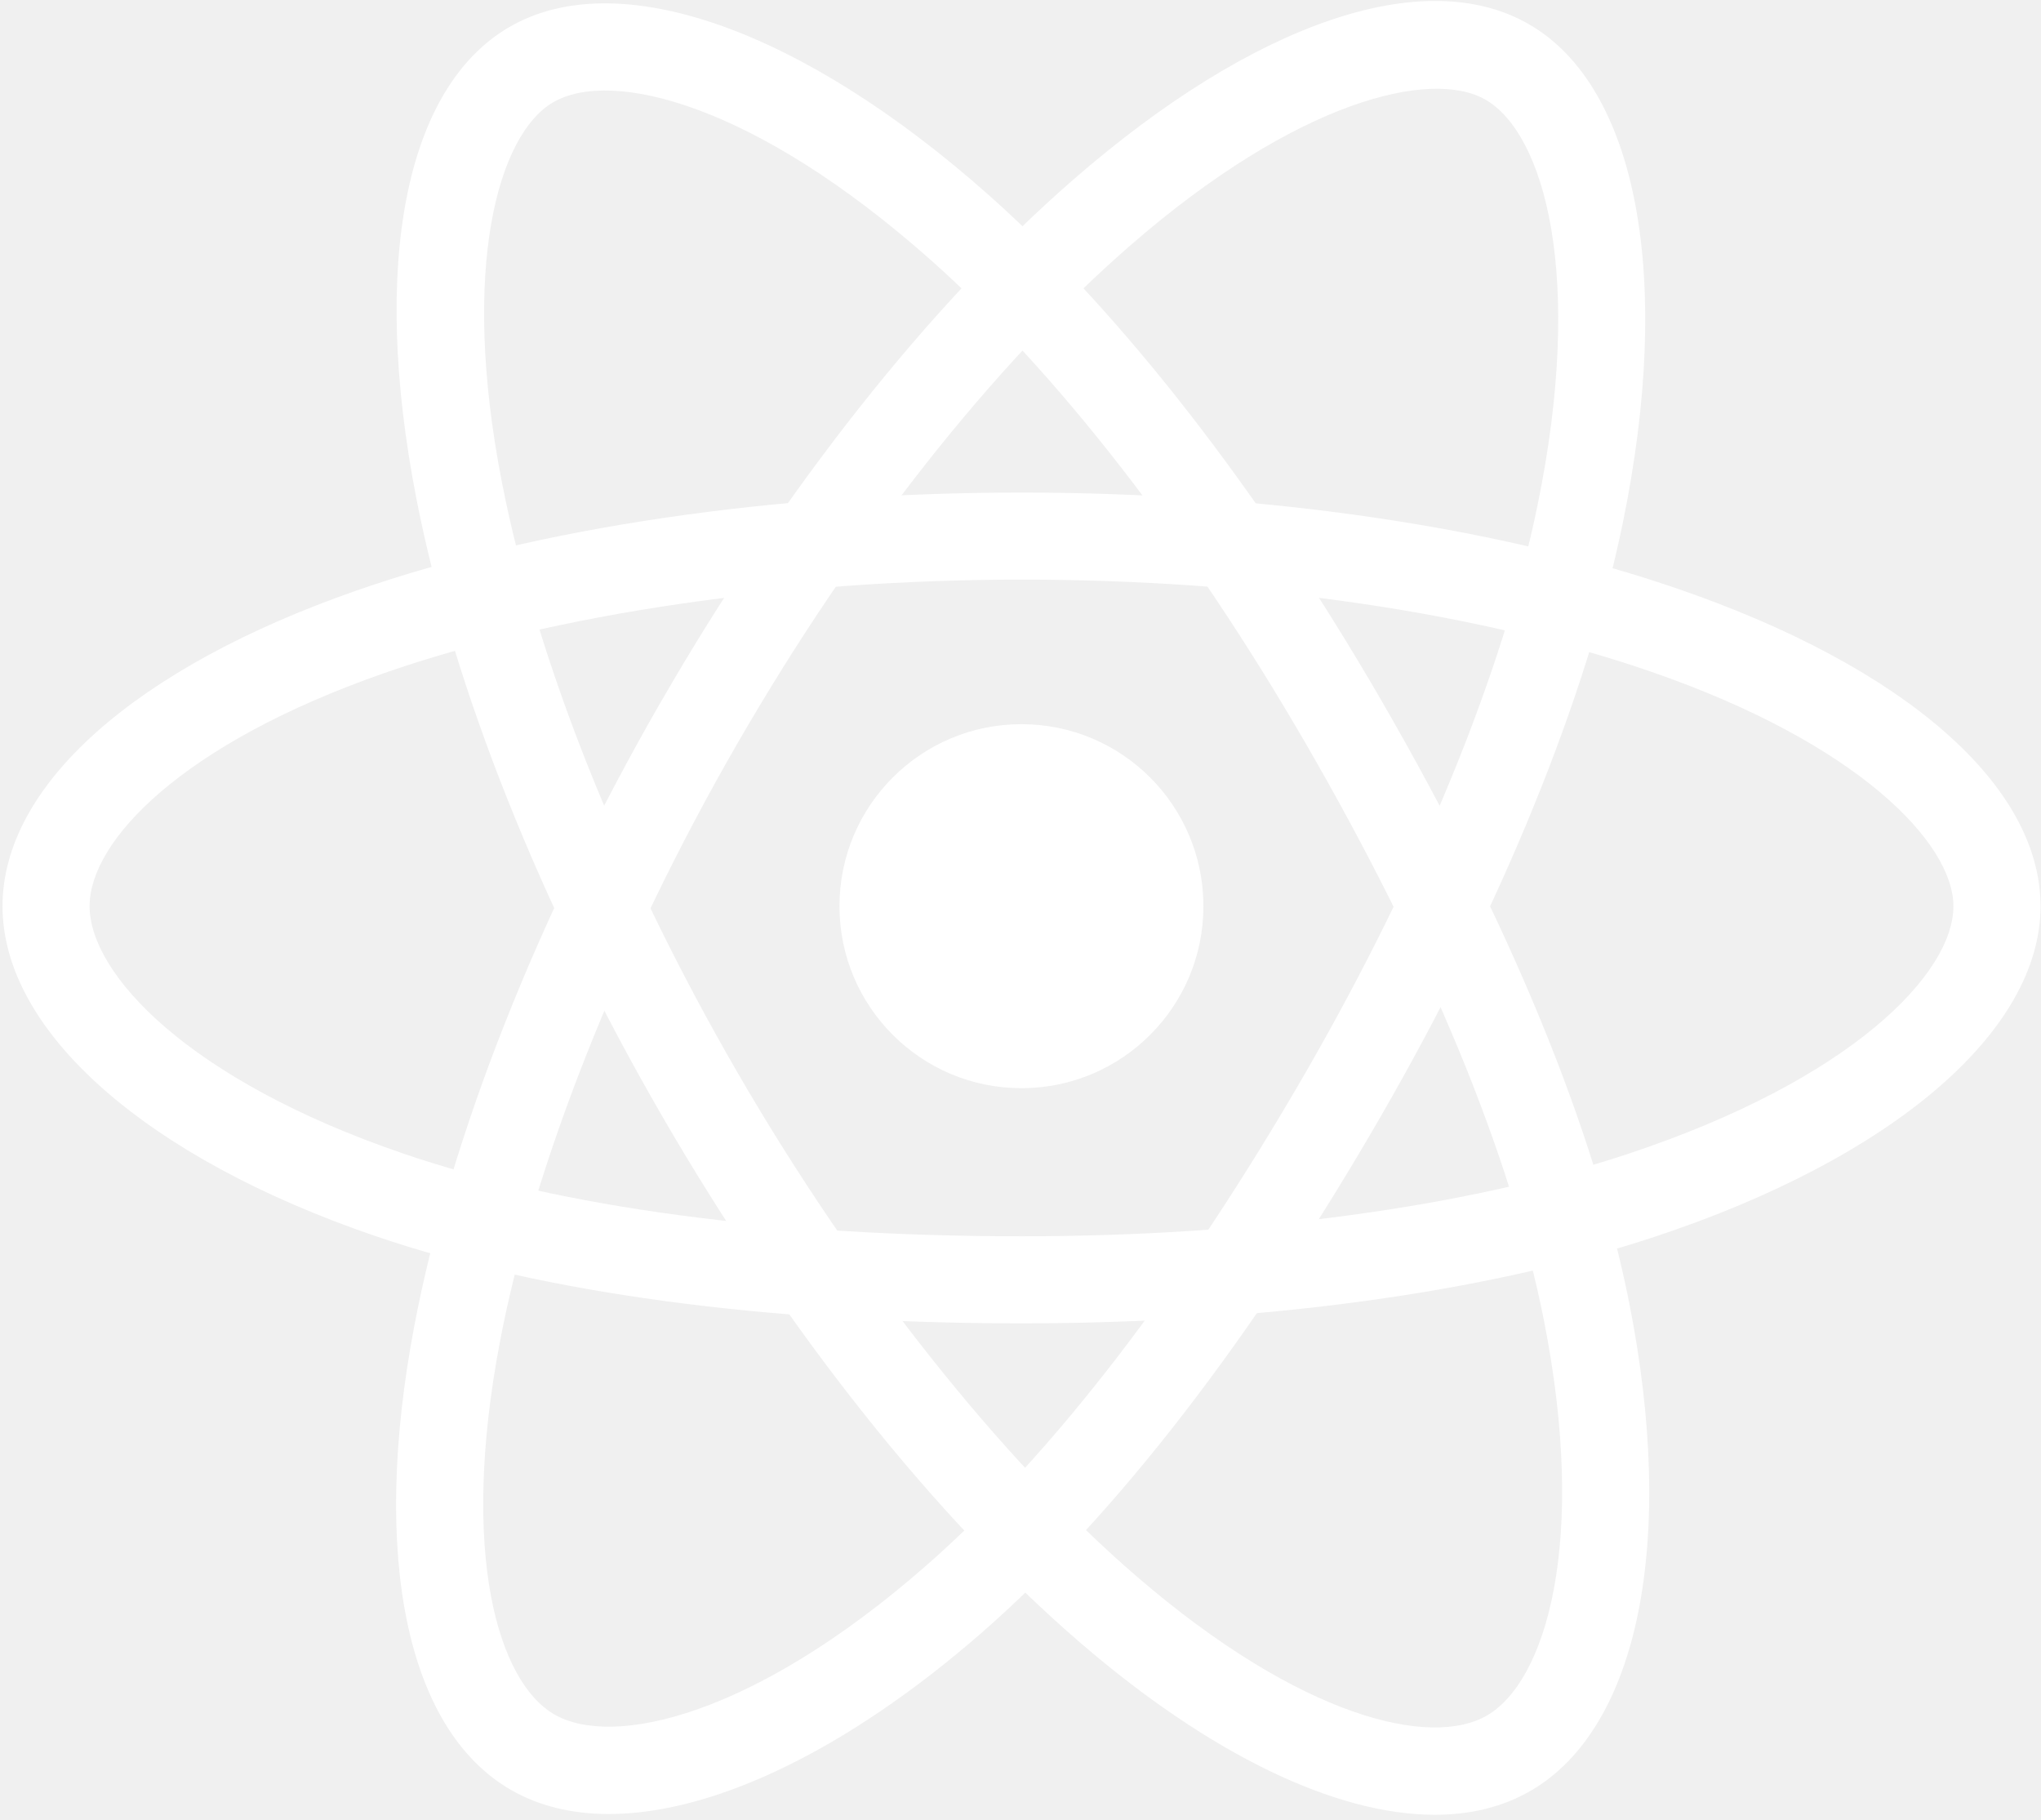
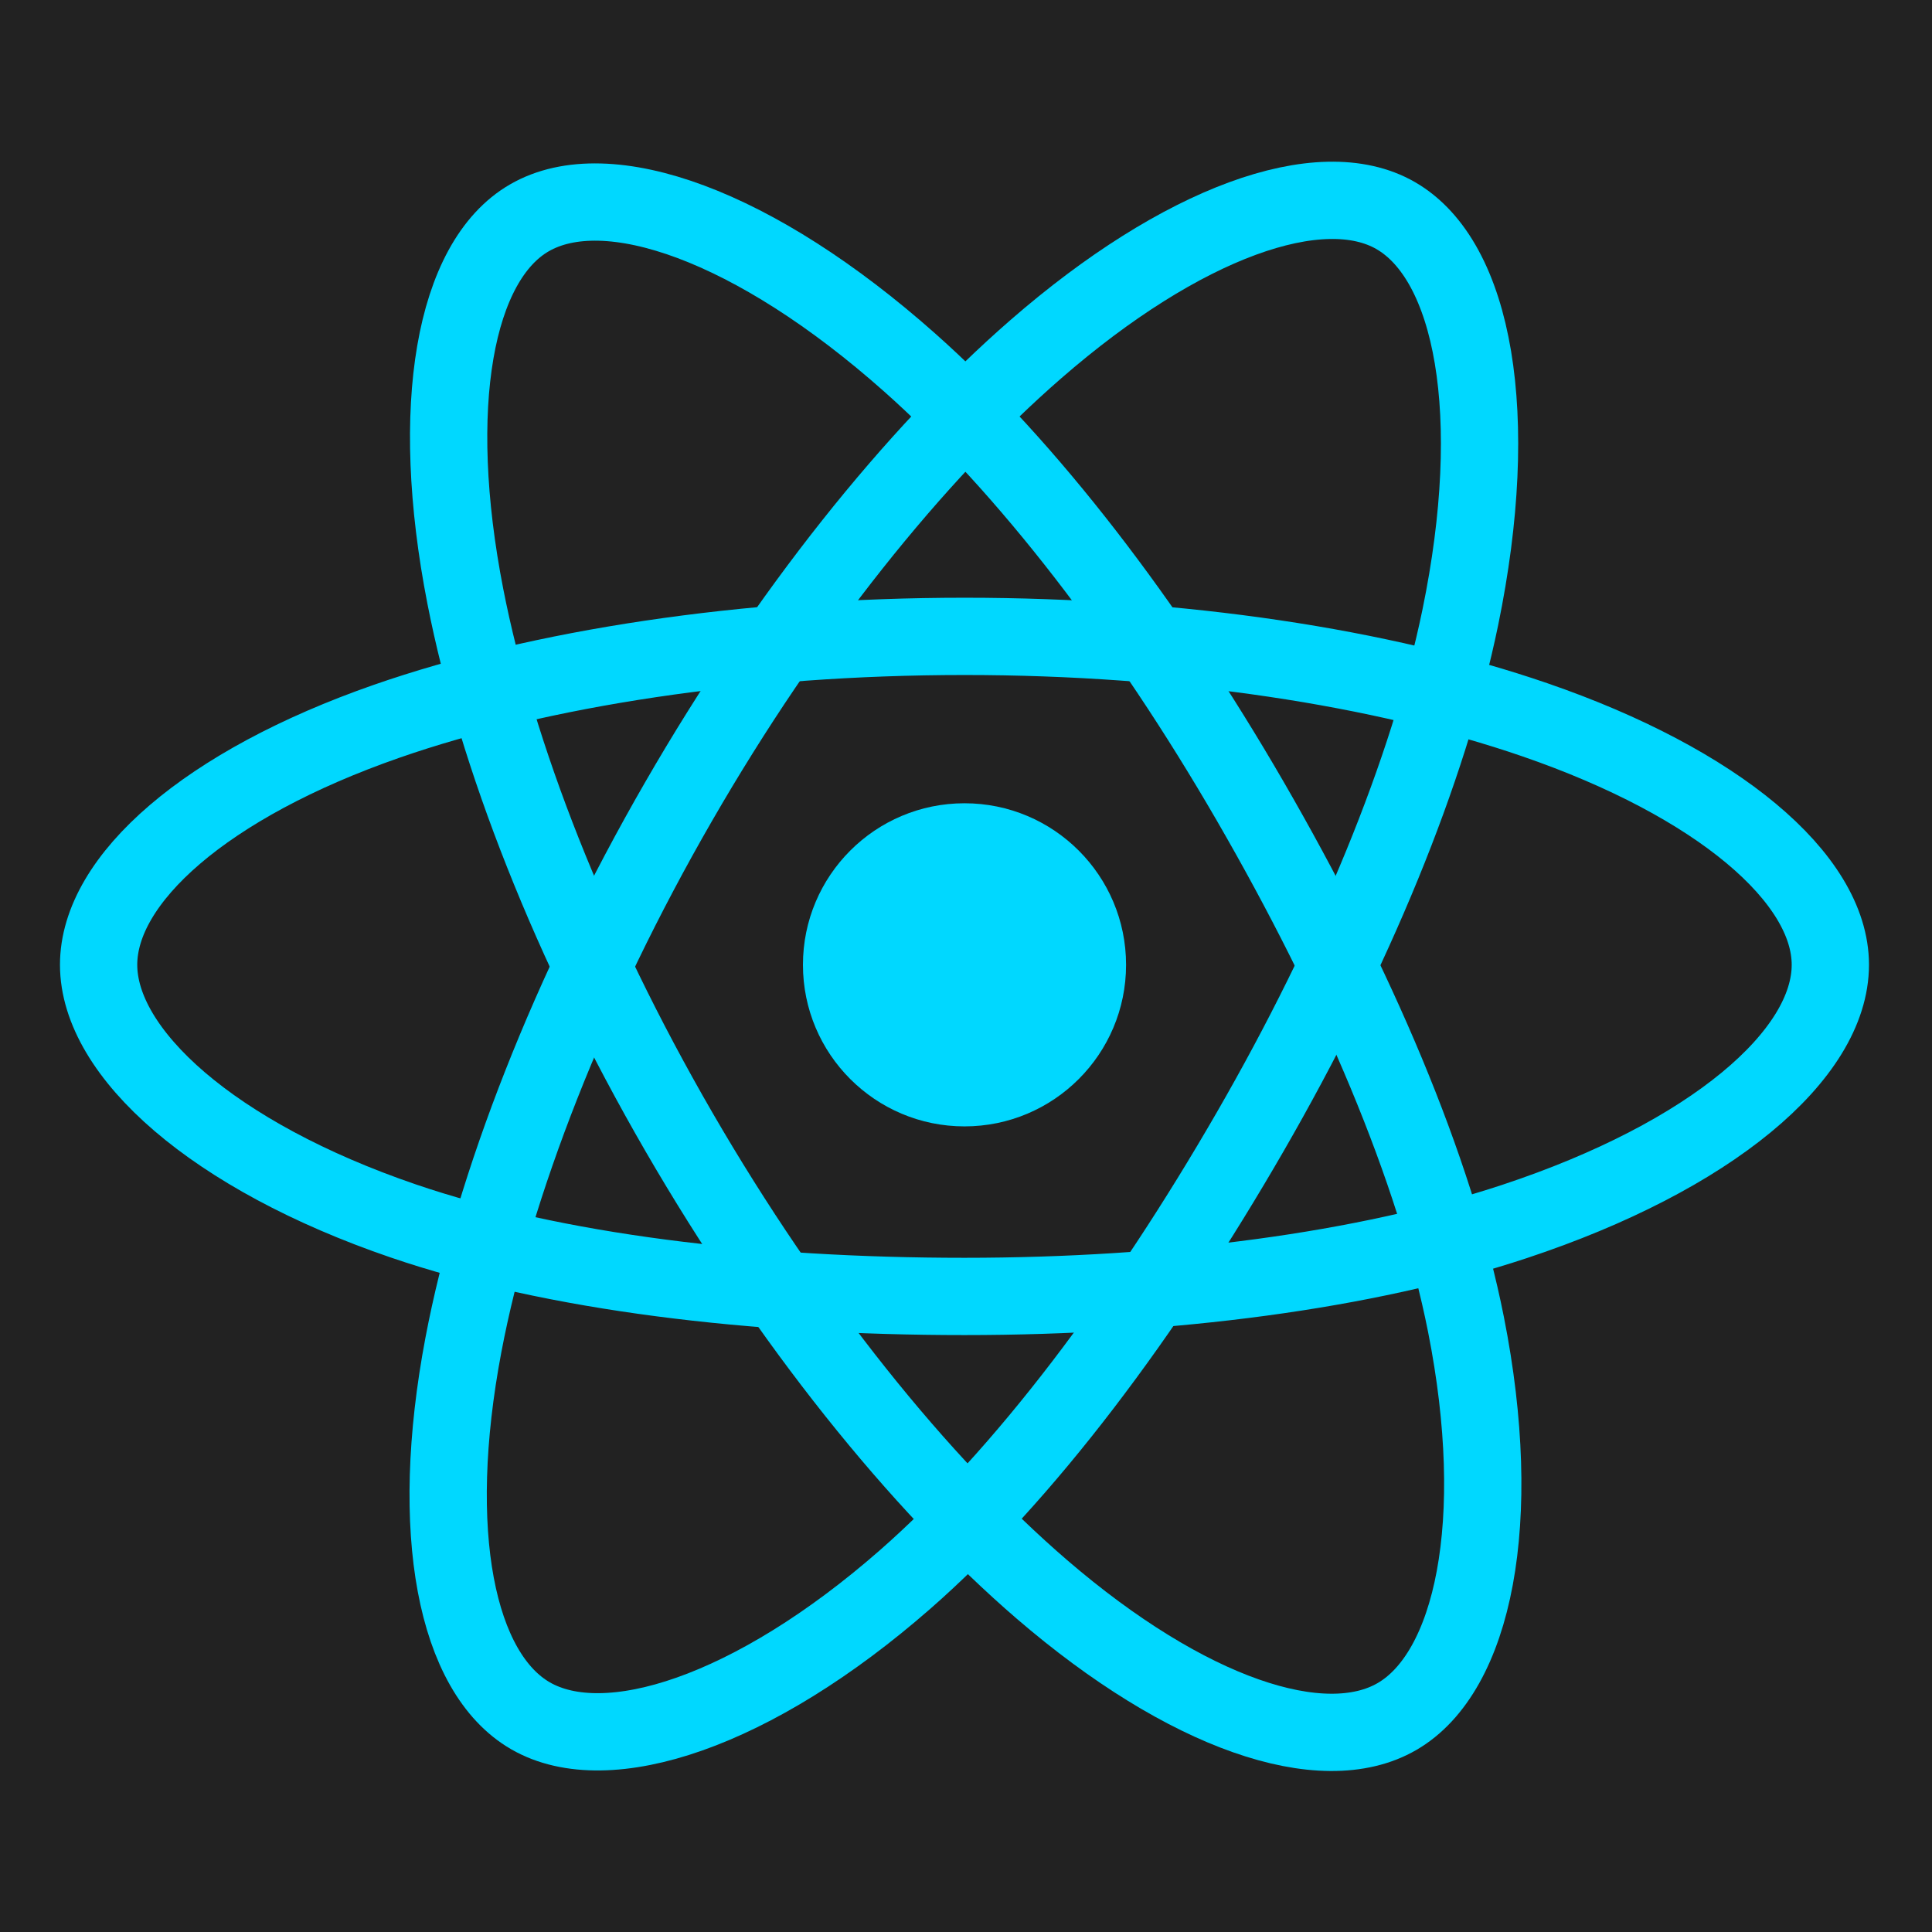
- <svg xmlns="http://www.w3.org/2000/svg" width="341" height="304" viewBox="0 0 341 304" fill="none">
-   <path d="M170.658 181.783C187.449 181.783 201.061 168.171 201.061 151.379C201.061 134.588 187.449 120.976 170.658 120.976C153.867 120.976 140.255 134.588 140.255 151.379C140.255 168.171 153.867 181.783 170.658 181.783Z" fill="white" />
-   <path d="M170.671 221.071C127.974 221.071 90.631 216.022 62.682 206.477C24.279 193.349 0.421 172.24 0.421 151.376C0.421 131.276 22.503 111.576 59.492 98.679C89.819 88.106 129.301 82.282 170.668 82.282H170.674C211.268 82.282 250.229 88 280.384 98.382C318.29 111.43 340.921 131.24 340.921 151.376C340.921 172.273 316.233 193.434 276.487 206.598C248.314 215.928 210.735 221.071 170.671 221.071ZM170.671 96.827C131.468 96.827 92.689 102.509 64.279 112.412C30.212 124.291 14.967 140.54 14.967 151.376C14.967 162.655 31.37 180.404 67.382 192.71C93.834 201.749 129.55 206.525 170.671 206.525C209.223 206.525 245.175 201.646 271.911 192.789C309.33 180.392 326.369 162.634 326.369 151.376C326.369 140.885 310.496 124.134 275.642 112.137C246.975 102.264 209.693 96.827 170.671 96.827Z" fill="white" />
-   <path d="M101.724 303.037C95.581 303.037 90.06 301.719 85.357 299.001C67.945 288.973 61.911 260.004 69.218 221.512C75.206 189.97 89.881 152.86 110.548 117.015H110.557C130.833 81.854 155.248 50.959 179.306 30.02C209.549 3.708 238.01 -6.011 255.455 4.053C273.561 14.49 279.561 46.447 271.11 87.454C265.131 116.496 250.807 151.615 230.782 186.342C209.455 223.334 186.424 253.155 164.191 272.598C141.588 292.355 119.172 303.037 101.724 303.037ZM123.154 124.281C103.566 158.245 89.121 194.673 83.512 224.221C76.781 259.67 83.236 280.992 92.621 286.401C102.406 292.052 125.96 286.707 154.618 261.646C175.664 243.249 197.643 214.694 218.182 179.082C237.452 145.666 251.189 112.081 256.861 84.523C264.816 45.914 257.943 22.277 248.192 16.653C239.101 11.423 216.667 16.796 188.855 40.993C165.979 60.899 142.645 90.478 123.154 124.281Z" fill="white" />
-   <path d="M239.719 303.164C223.24 303.164 202.306 293.2 180.518 274.448C156.179 253.506 131.357 222.251 110.627 186.448C90.302 151.344 75.73 114.765 69.596 83.441C61.896 44.092 67.705 14.58 85.13 4.498C103.209 -5.972 133.897 4.792 165.2 32.592C187.391 52.295 210.664 82.241 230.734 116.914C252.131 153.856 266.47 188.702 272.207 217.678C280.095 257.491 273.77 288.715 255.716 299.167C251.085 301.848 245.694 303.164 239.719 303.164ZM123.215 179.166C142.857 213.09 167.203 243.803 190.003 263.424C217.352 286.96 239.052 292.036 248.431 286.579C258.192 280.93 265.331 257.839 257.937 220.502C252.507 193.075 238.749 159.778 218.152 124.202C198.837 90.838 176.6 62.165 155.542 43.465C126.072 17.295 102.154 11.437 92.418 17.086C83.339 22.337 76.793 44.471 83.872 80.647C89.702 110.429 103.675 145.414 123.215 179.166Z" fill="white" />
+ <svg xmlns="http://www.w3.org/2000/svg" width="800px" height="800px" viewBox="0 0 3618.6 3618.6" id="Layer_2">
+   <style>.st0{fill:#222}.st1{fill:#00d8ff}.st2{fill:none;stroke:#00d8ff;stroke-width:144.746;stroke-miterlimit:10}</style>
+   <path class="st0" d="M0 0h3618.6v3618.6H0z" />
+   <circle class="st1" cx="1806.5" cy="1807.1" r="302.6" />
+   <path class="st2" d="M1806.5 1191.9c406.2 0 783.6 58.3 1068.1 156.2 342.8 118 553.6 296.9 553.6 458.9 0 168.8-223.4 358.9-591.5 480.8-278.3 92.2-644.6 140.4-1030.2 140.4-395.4 0-769.7-45.2-1051.2-141.4-356.1-121.7-570.6-314.2-570.6-479.8 0-160.7 201.3-338.2 539.3-456 285.6-99.5 672.3-159.1 1082.5-159.1z" />
+   <path class="st2" d="M1271 1501.3c202.9-351.9 442-649.7 669-847.2 273.5-238 533.8-331.2 674.1-250.3 146.2 84.3 199.3 372.8 121 752.7-59.2 287.2-200.4 628.5-393.1 962.6-197.5 342.5-423.7 644.2-647.6 840-283.3 247.7-557.3 337.3-700.7 254.6-139.2-80.3-192.4-343.3-125.7-695 56.4-297.4 198-662.1 403-1017.4z" />
+   <path class="st2" d="M1271.5 2119.8c-203.5-351.6-342.1-707.4-399.9-1002.7-69.6-355.8-20.4-627.9 119.8-709 146.1-84.6 422.5 13.5 712.5 271 219.3 194.7 444.4 487.5 637.6 821.3 198.1 342.2 346.6 688.8 404.3 980.5 73.1 369.2 13.9 651.3-129.4 734.2-139.1 80.5-393.5-4.7-664.9-238.2-229.2-197.3-474.5-502.1-680-857.1z" />
</svg>
